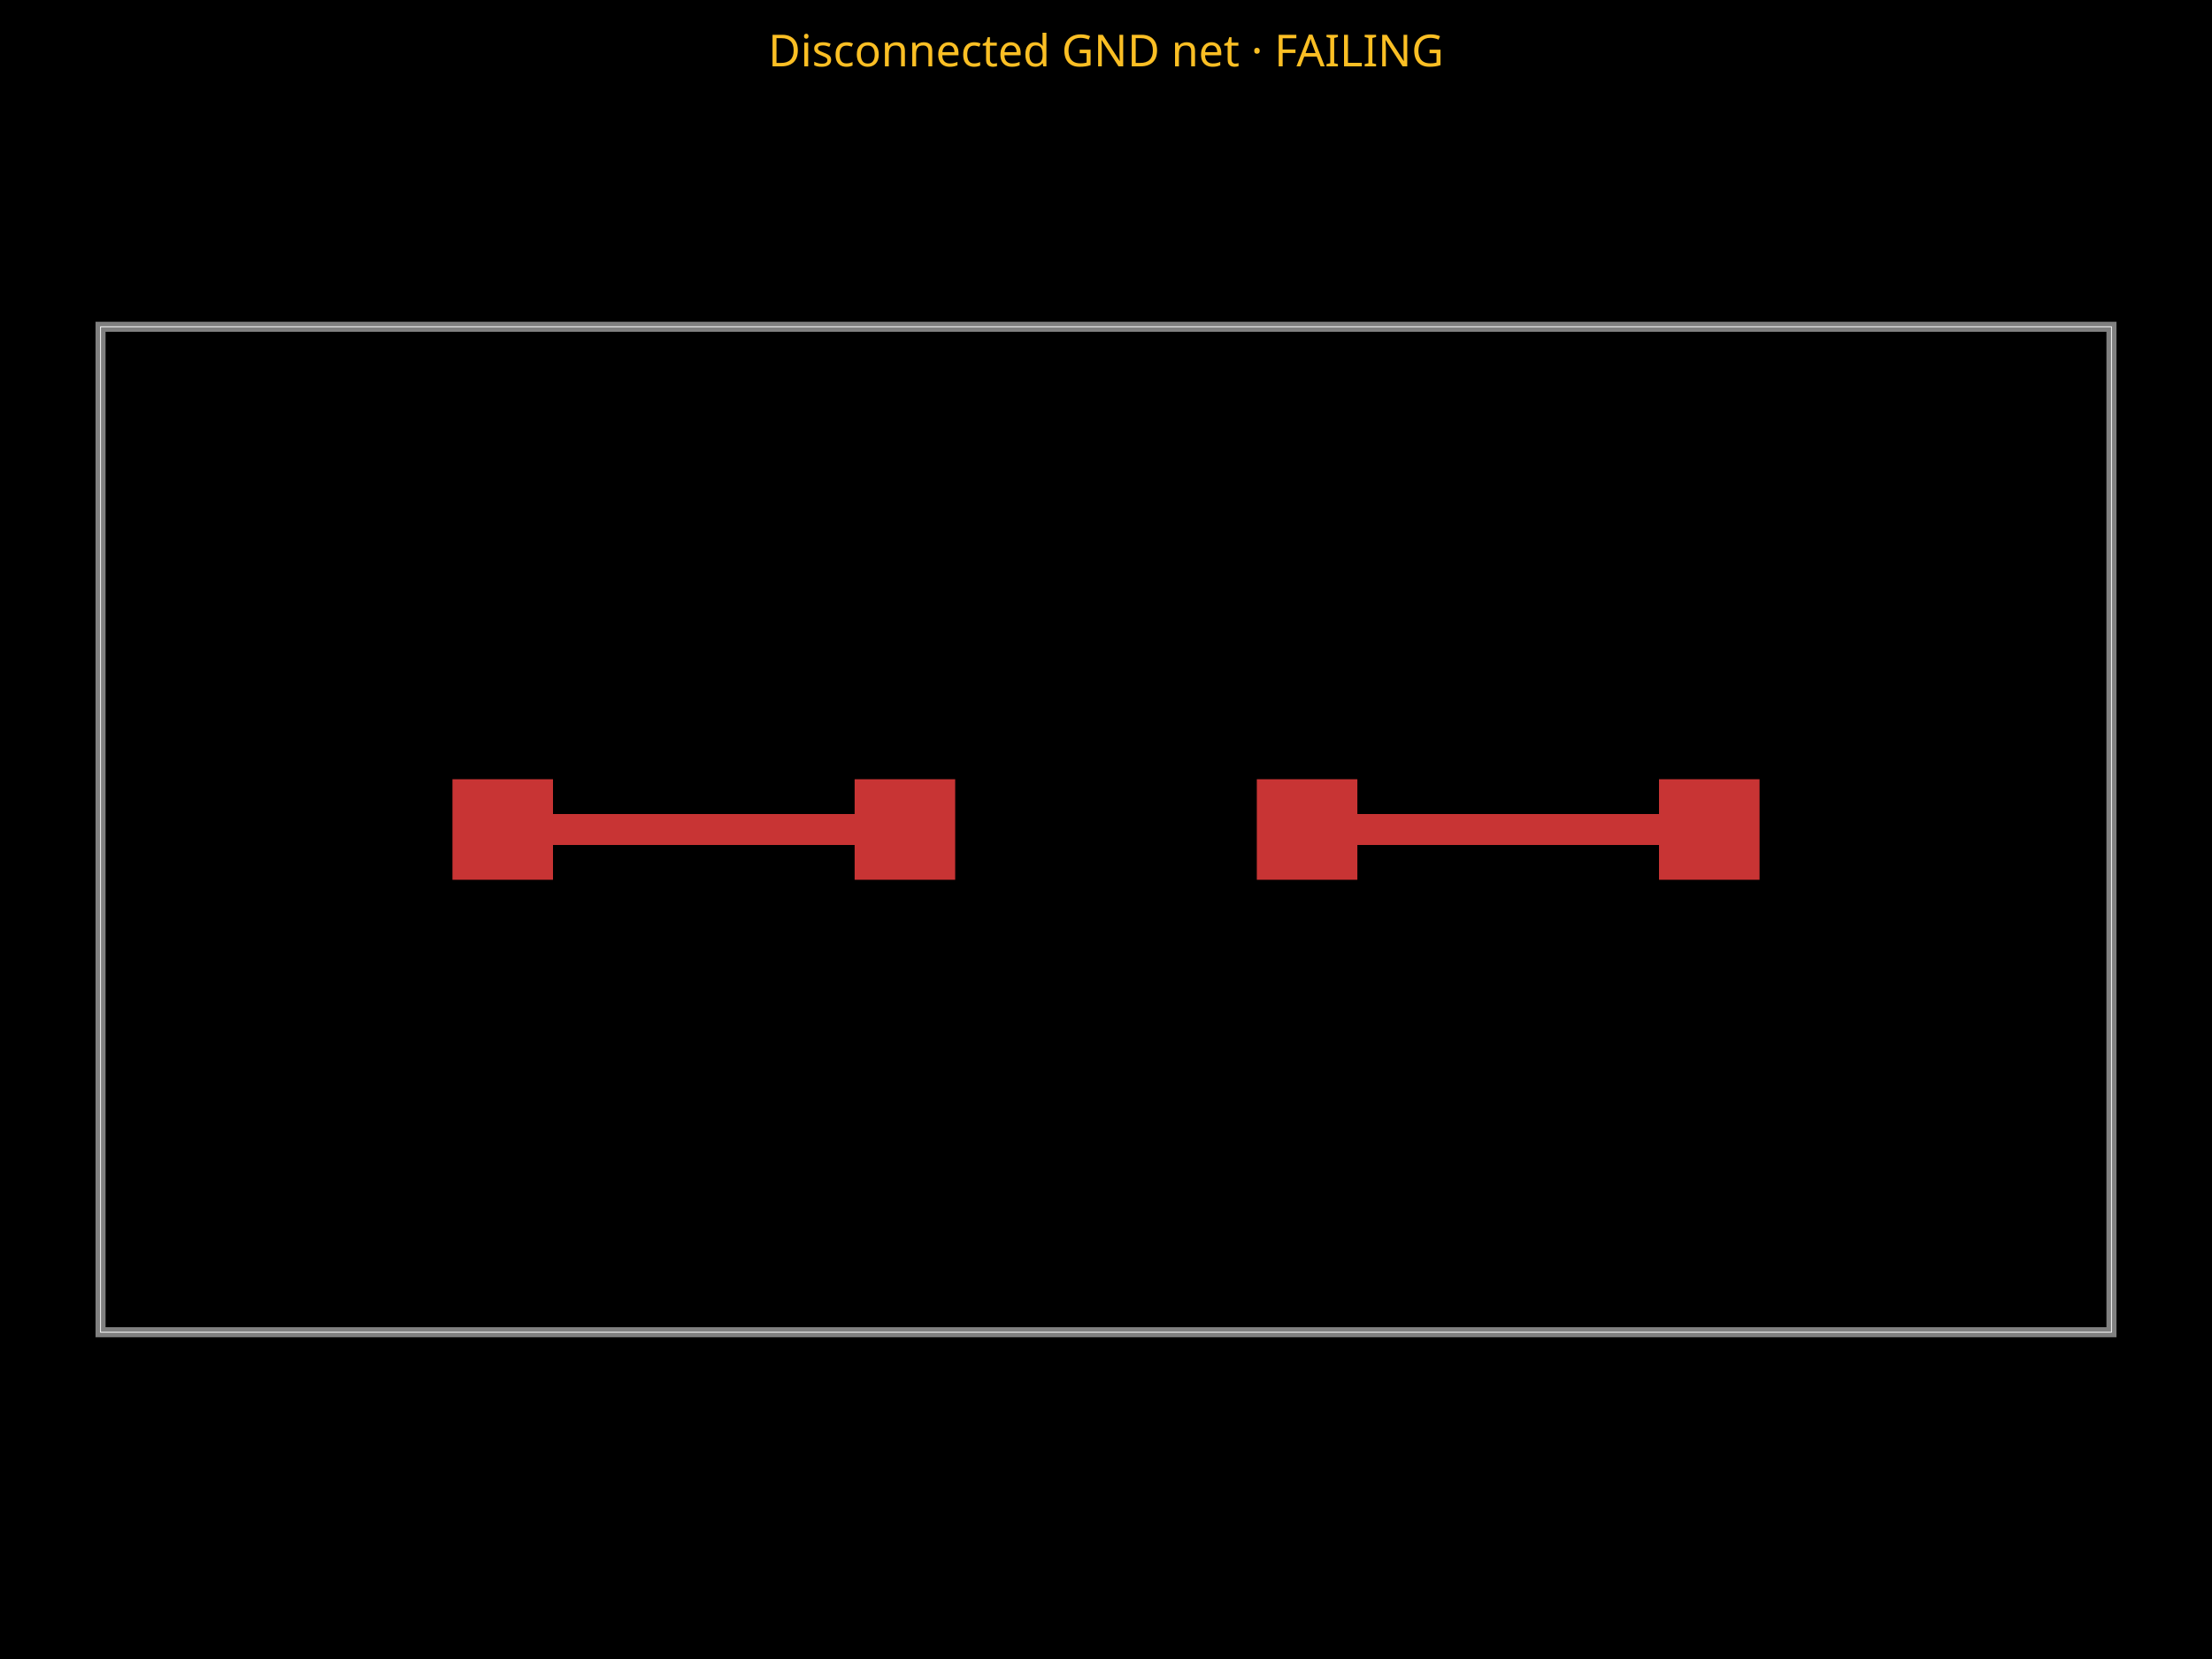
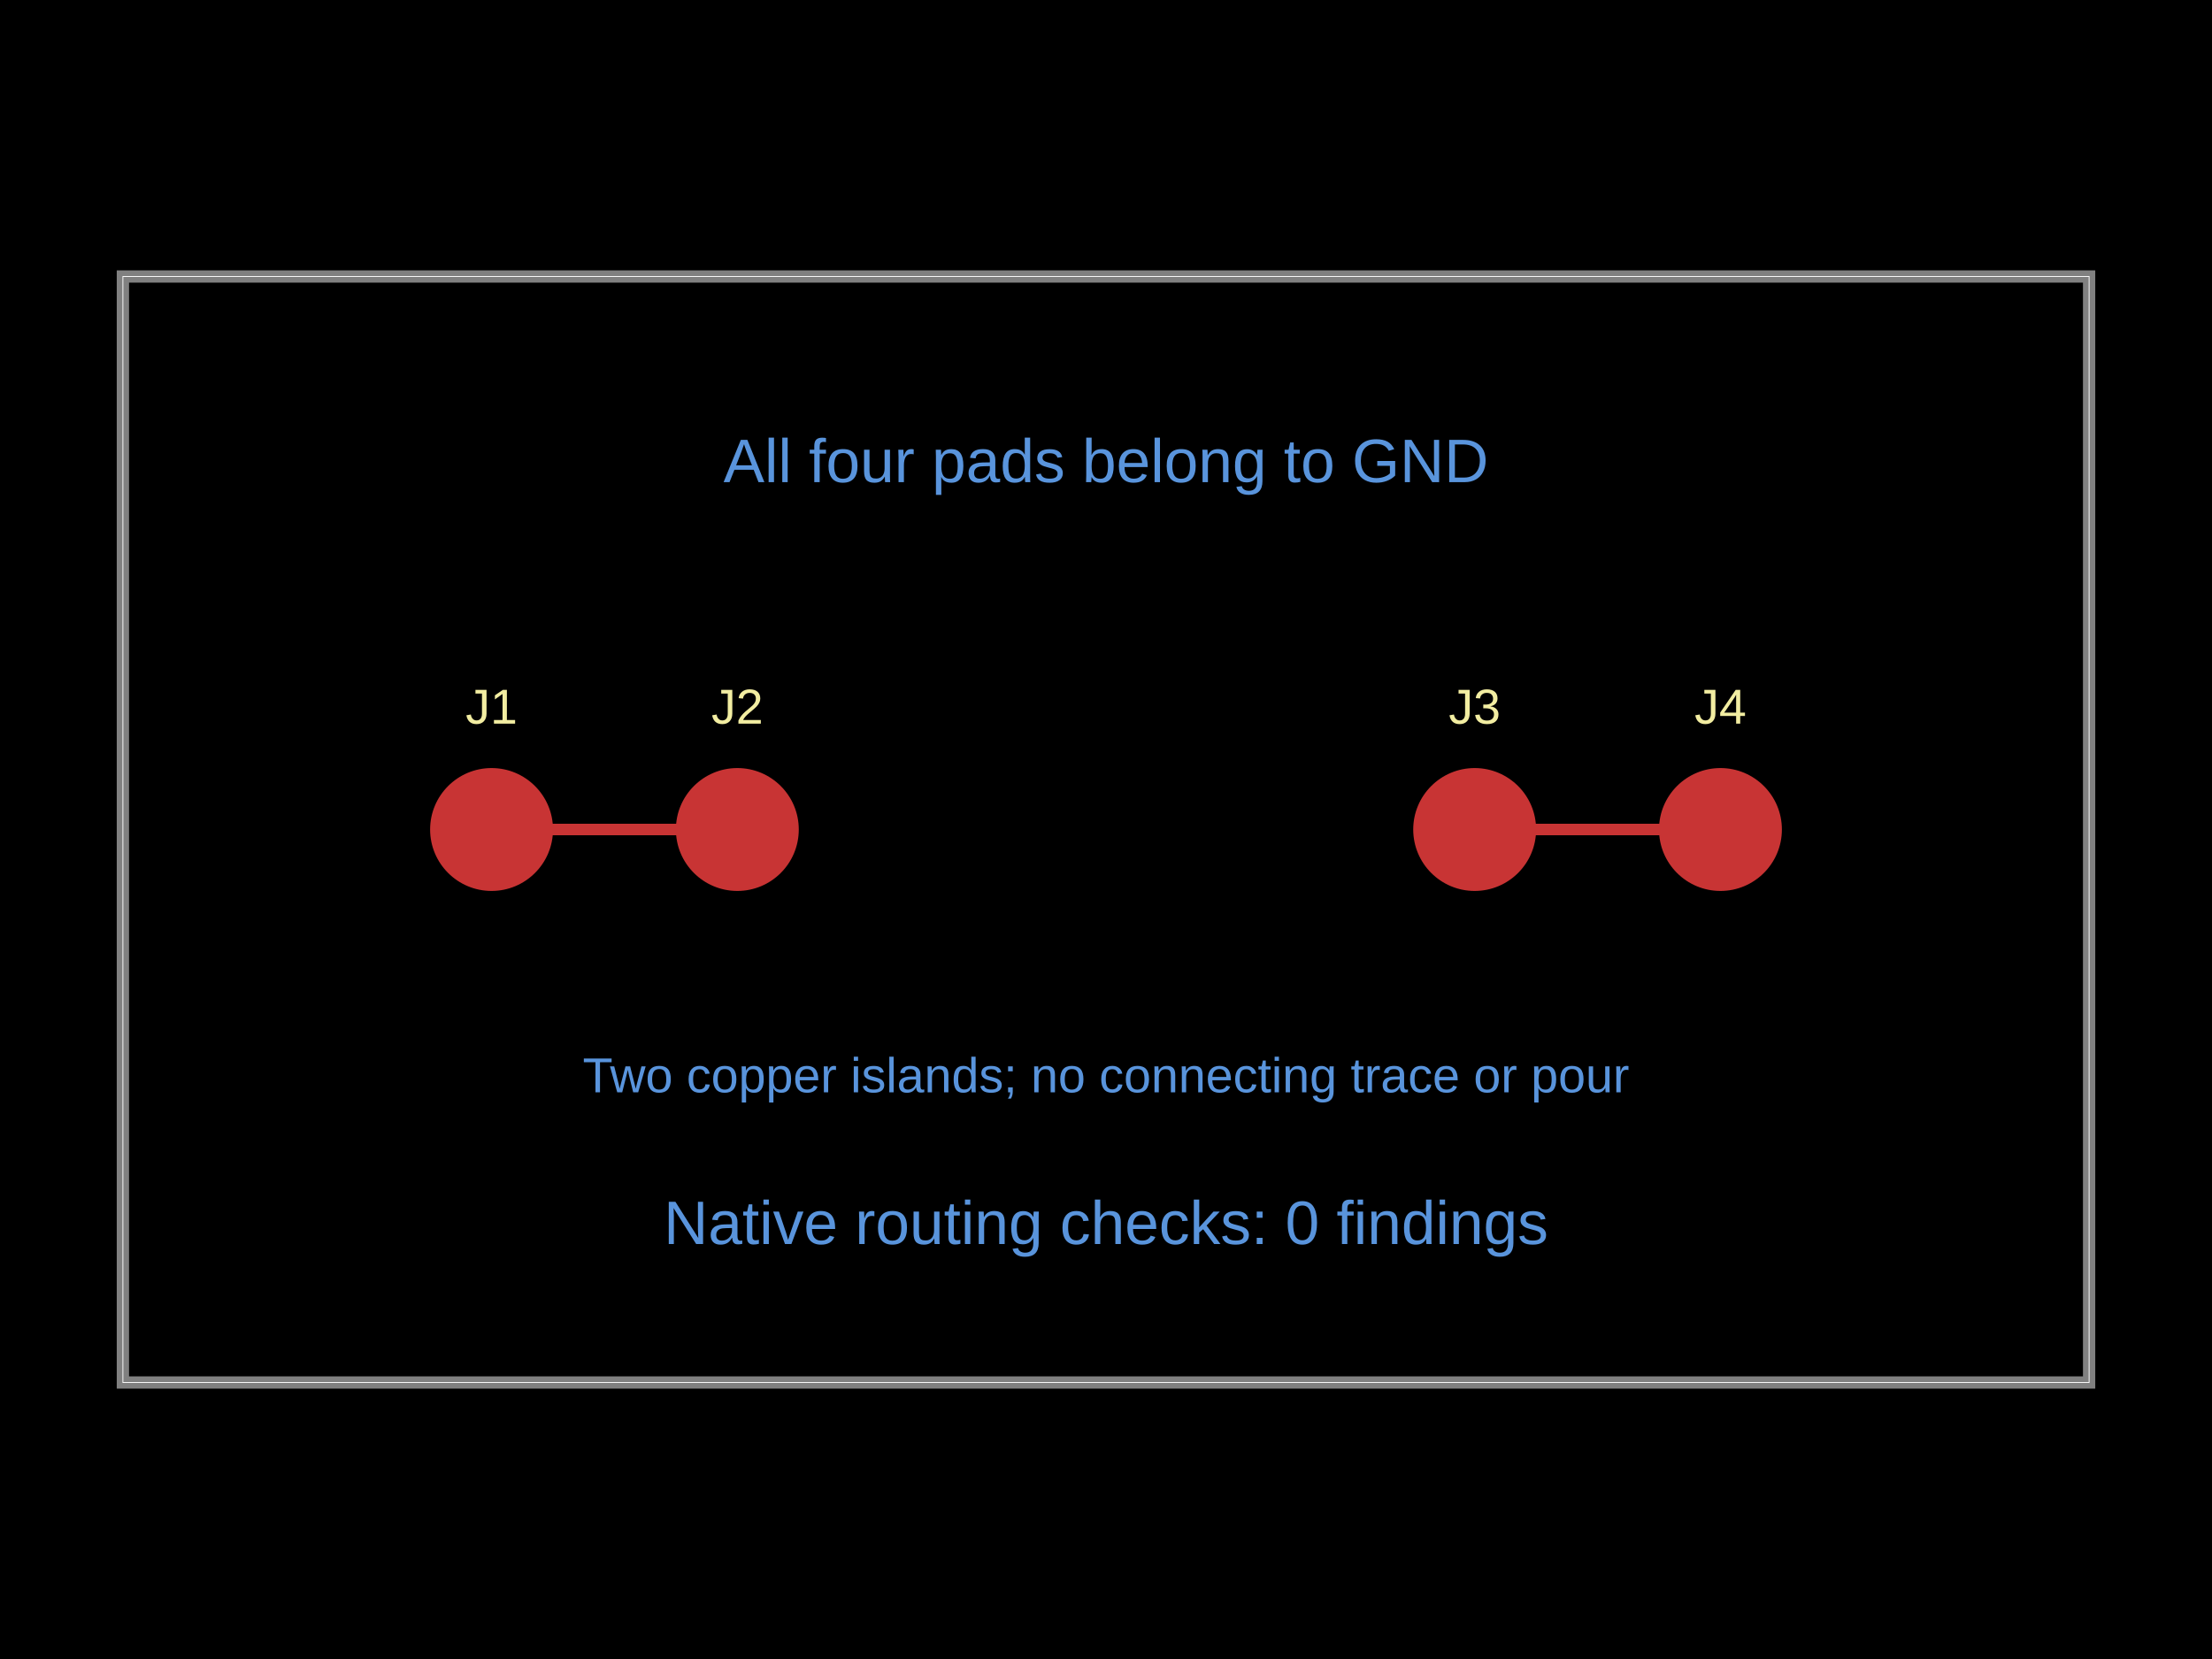
- <svg xmlns="http://www.w3.org/2000/svg" width="800" height="600" data-software-used-string="@tscircuit/core@0.0.1930">
+ <svg xmlns="http://www.w3.org/2000/svg" width="800" height="600" data-software-used-string="@tscircuit/core@0.0.2142">
  <style />
  <rect class="boundary" x="0" y="0" fill="#000" width="800" height="600" data-type="pcb_background" data-pcb-layer="global" />
-   <rect class="pcb-boundary" fill="none" stroke="#fff" stroke-width="0.3" x="36.364" y="118.182" width="727.273" height="363.636" data-type="pcb_boundary" data-pcb-layer="global" />
-   <path class="pcb-board" d="M 36.364 481.818 L 763.636 481.818 L 763.636 118.182 L 36.364 118.182 Z" fill="none" stroke="rgba(255, 255, 255, 0.5)" stroke-width="3.636" data-type="pcb_board" data-pcb-layer="board" />
-   <rect class="pcb-pad" fill="rgb(200, 52, 52)" x="163.636" y="281.818" width="36.364" height="36.364" data-type="pcb_smtpad" data-pcb-layer="top" data-pad-name="A.pin1" data-pad-net-name="GND" />
-   <rect class="pcb-pad" fill="rgb(200, 52, 52)" x="309.091" y="281.818" width="36.364" height="36.364" data-type="pcb_smtpad" data-pcb-layer="top" data-pad-name="B.pin1" data-pad-net-name="GND" />
-   <rect class="pcb-pad" fill="rgb(200, 52, 52)" x="454.545" y="281.818" width="36.364" height="36.364" data-type="pcb_smtpad" data-pcb-layer="top" data-pad-name="C.pin1" data-pad-net-name="GND" />
-   <rect class="pcb-pad" fill="rgb(200, 52, 52)" x="600" y="281.818" width="36.364" height="36.364" data-type="pcb_smtpad" data-pcb-layer="top" data-pad-name="D.pin1" data-pad-net-name="GND" />
-   <path class="pcb-trace" stroke="rgb(200, 52, 52)" fill="none" d="M 181.818 300 L 327.273 300" stroke-width="10.909" stroke-linecap="round" stroke-linejoin="round" shape-rendering="crispEdges" data-type="pcb_trace" data-pcb-layer="top" />
-   <path class="pcb-trace" stroke="rgb(200, 52, 52)" fill="none" d="M 472.727 300 L 618.182 300" stroke-width="10.909" stroke-linecap="round" stroke-linejoin="round" shape-rendering="crispEdges" data-type="pcb_trace" data-pcb-layer="top" />
-   <text x="50%" y="24" text-anchor="middle" fill="#fbbf24" font-family="sans-serif" font-size="16">Disconnected GND net · FAILING</text>
+   <rect class="pcb-boundary" fill="none" stroke="#fff" stroke-width="0.3" x="44.444" y="100" width="711.111" height="400" data-type="pcb_boundary" data-pcb-layer="global" />
+   <path class="pcb-board" d="M 44.444 500 L 755.556 500 L 755.556 100 L 44.444 100 Z" fill="none" stroke="rgba(255, 255, 255, 0.5)" stroke-width="4.444" data-type="pcb_board" data-pcb-layer="board" />
+   <circle class="pcb-pad" fill="rgb(200, 52, 52)" cx="177.778" cy="300" r="22.222" data-type="pcb_smtpad" data-pcb-layer="top" data-pad-name="J1.pin1" data-pad-net-name="GND" />
+   <circle class="pcb-pad" fill="rgb(200, 52, 52)" cx="266.667" cy="300" r="22.222" data-type="pcb_smtpad" data-pcb-layer="top" data-pad-name="J2.pin1" data-pad-net-name="GND" />
+   <circle class="pcb-pad" fill="rgb(200, 52, 52)" cx="533.333" cy="300" r="22.222" data-type="pcb_smtpad" data-pcb-layer="top" data-pad-name="J3.pin1" data-pad-net-name="GND" />
+   <circle class="pcb-pad" fill="rgb(200, 52, 52)" cx="622.222" cy="300" r="22.222" data-type="pcb_smtpad" data-pcb-layer="top" data-pad-name="J4.pin1" data-pad-net-name="GND" />
+   <path class="pcb-trace" stroke="rgb(200, 52, 52)" fill="none" d="M 177.778 300 L 266.667 300" stroke-width="4.444" stroke-linecap="round" stroke-linejoin="round" shape-rendering="crispEdges" data-type="pcb_trace" data-pcb-layer="top" />
+   <path class="pcb-trace" stroke="rgb(200, 52, 52)" fill="none" d="M 533.333 300 L 622.222 300" stroke-width="4.444" stroke-linecap="round" stroke-linejoin="round" shape-rendering="crispEdges" data-type="pcb_trace" data-pcb-layer="top" />
+   <text x="0" y="0" dx="0" dy="0" fill="#f2eda1" font-family="Arial, sans-serif" font-size="17.778" text-anchor="middle" dominant-baseline="central" transform="matrix(1,0,0,1,177.7778,255.5556)" class="pcb-silkscreen-text pcb-silkscreen-top" data-pcb-silkscreen-text-id="pcb_silkscreen_text_0" stroke="none" data-type="pcb_silkscreen_text" data-pcb-layer="top">J1</text>
+   <text x="0" y="0" dx="0" dy="0" fill="#f2eda1" font-family="Arial, sans-serif" font-size="17.778" text-anchor="middle" dominant-baseline="central" transform="matrix(1,0,0,1,266.6667,255.5556)" class="pcb-silkscreen-text pcb-silkscreen-top" data-pcb-silkscreen-text-id="pcb_silkscreen_text_1" stroke="none" data-type="pcb_silkscreen_text" data-pcb-layer="top">J2</text>
+   <text x="0" y="0" dx="0" dy="0" fill="#f2eda1" font-family="Arial, sans-serif" font-size="17.778" text-anchor="middle" dominant-baseline="central" transform="matrix(1,0,0,1,533.3333,255.5556)" class="pcb-silkscreen-text pcb-silkscreen-top" data-pcb-silkscreen-text-id="pcb_silkscreen_text_2" stroke="none" data-type="pcb_silkscreen_text" data-pcb-layer="top">J3</text>
+   <text x="0" y="0" dx="0" dy="0" fill="#f2eda1" font-family="Arial, sans-serif" font-size="17.778" text-anchor="middle" dominant-baseline="central" transform="matrix(1,0,0,1,622.2222,255.5556)" class="pcb-silkscreen-text pcb-silkscreen-top" data-pcb-silkscreen-text-id="pcb_silkscreen_text_3" stroke="none" data-type="pcb_silkscreen_text" data-pcb-layer="top">J4</text>
+   <text x="400" y="166.667" fill="rgb(89, 148, 220)" font-family="Arial, sans-serif" font-size="22.222" text-anchor="middle" dominant-baseline="central" class="pcb-note-text" data-type="pcb_note_text" data-pcb-note-text-id="pcb_note_text_0" data-pcb-layer="overlay">All four pads belong to GND</text>
+   <text x="400" y="388.889" fill="rgb(89, 148, 220)" font-family="Arial, sans-serif" font-size="17.778" text-anchor="middle" dominant-baseline="central" class="pcb-note-text" data-type="pcb_note_text" data-pcb-note-text-id="pcb_note_text_1" data-pcb-layer="overlay">Two copper islands; no connecting trace or pour</text>
+   <text x="400" y="442.222" fill="rgb(89, 148, 220)" font-family="Arial, sans-serif" font-size="22.222" text-anchor="middle" dominant-baseline="central" class="pcb-note-text" data-type="pcb_note_text" data-pcb-note-text-id="check_result" data-pcb-layer="overlay">Native routing checks: 0 findings</text>
</svg>
